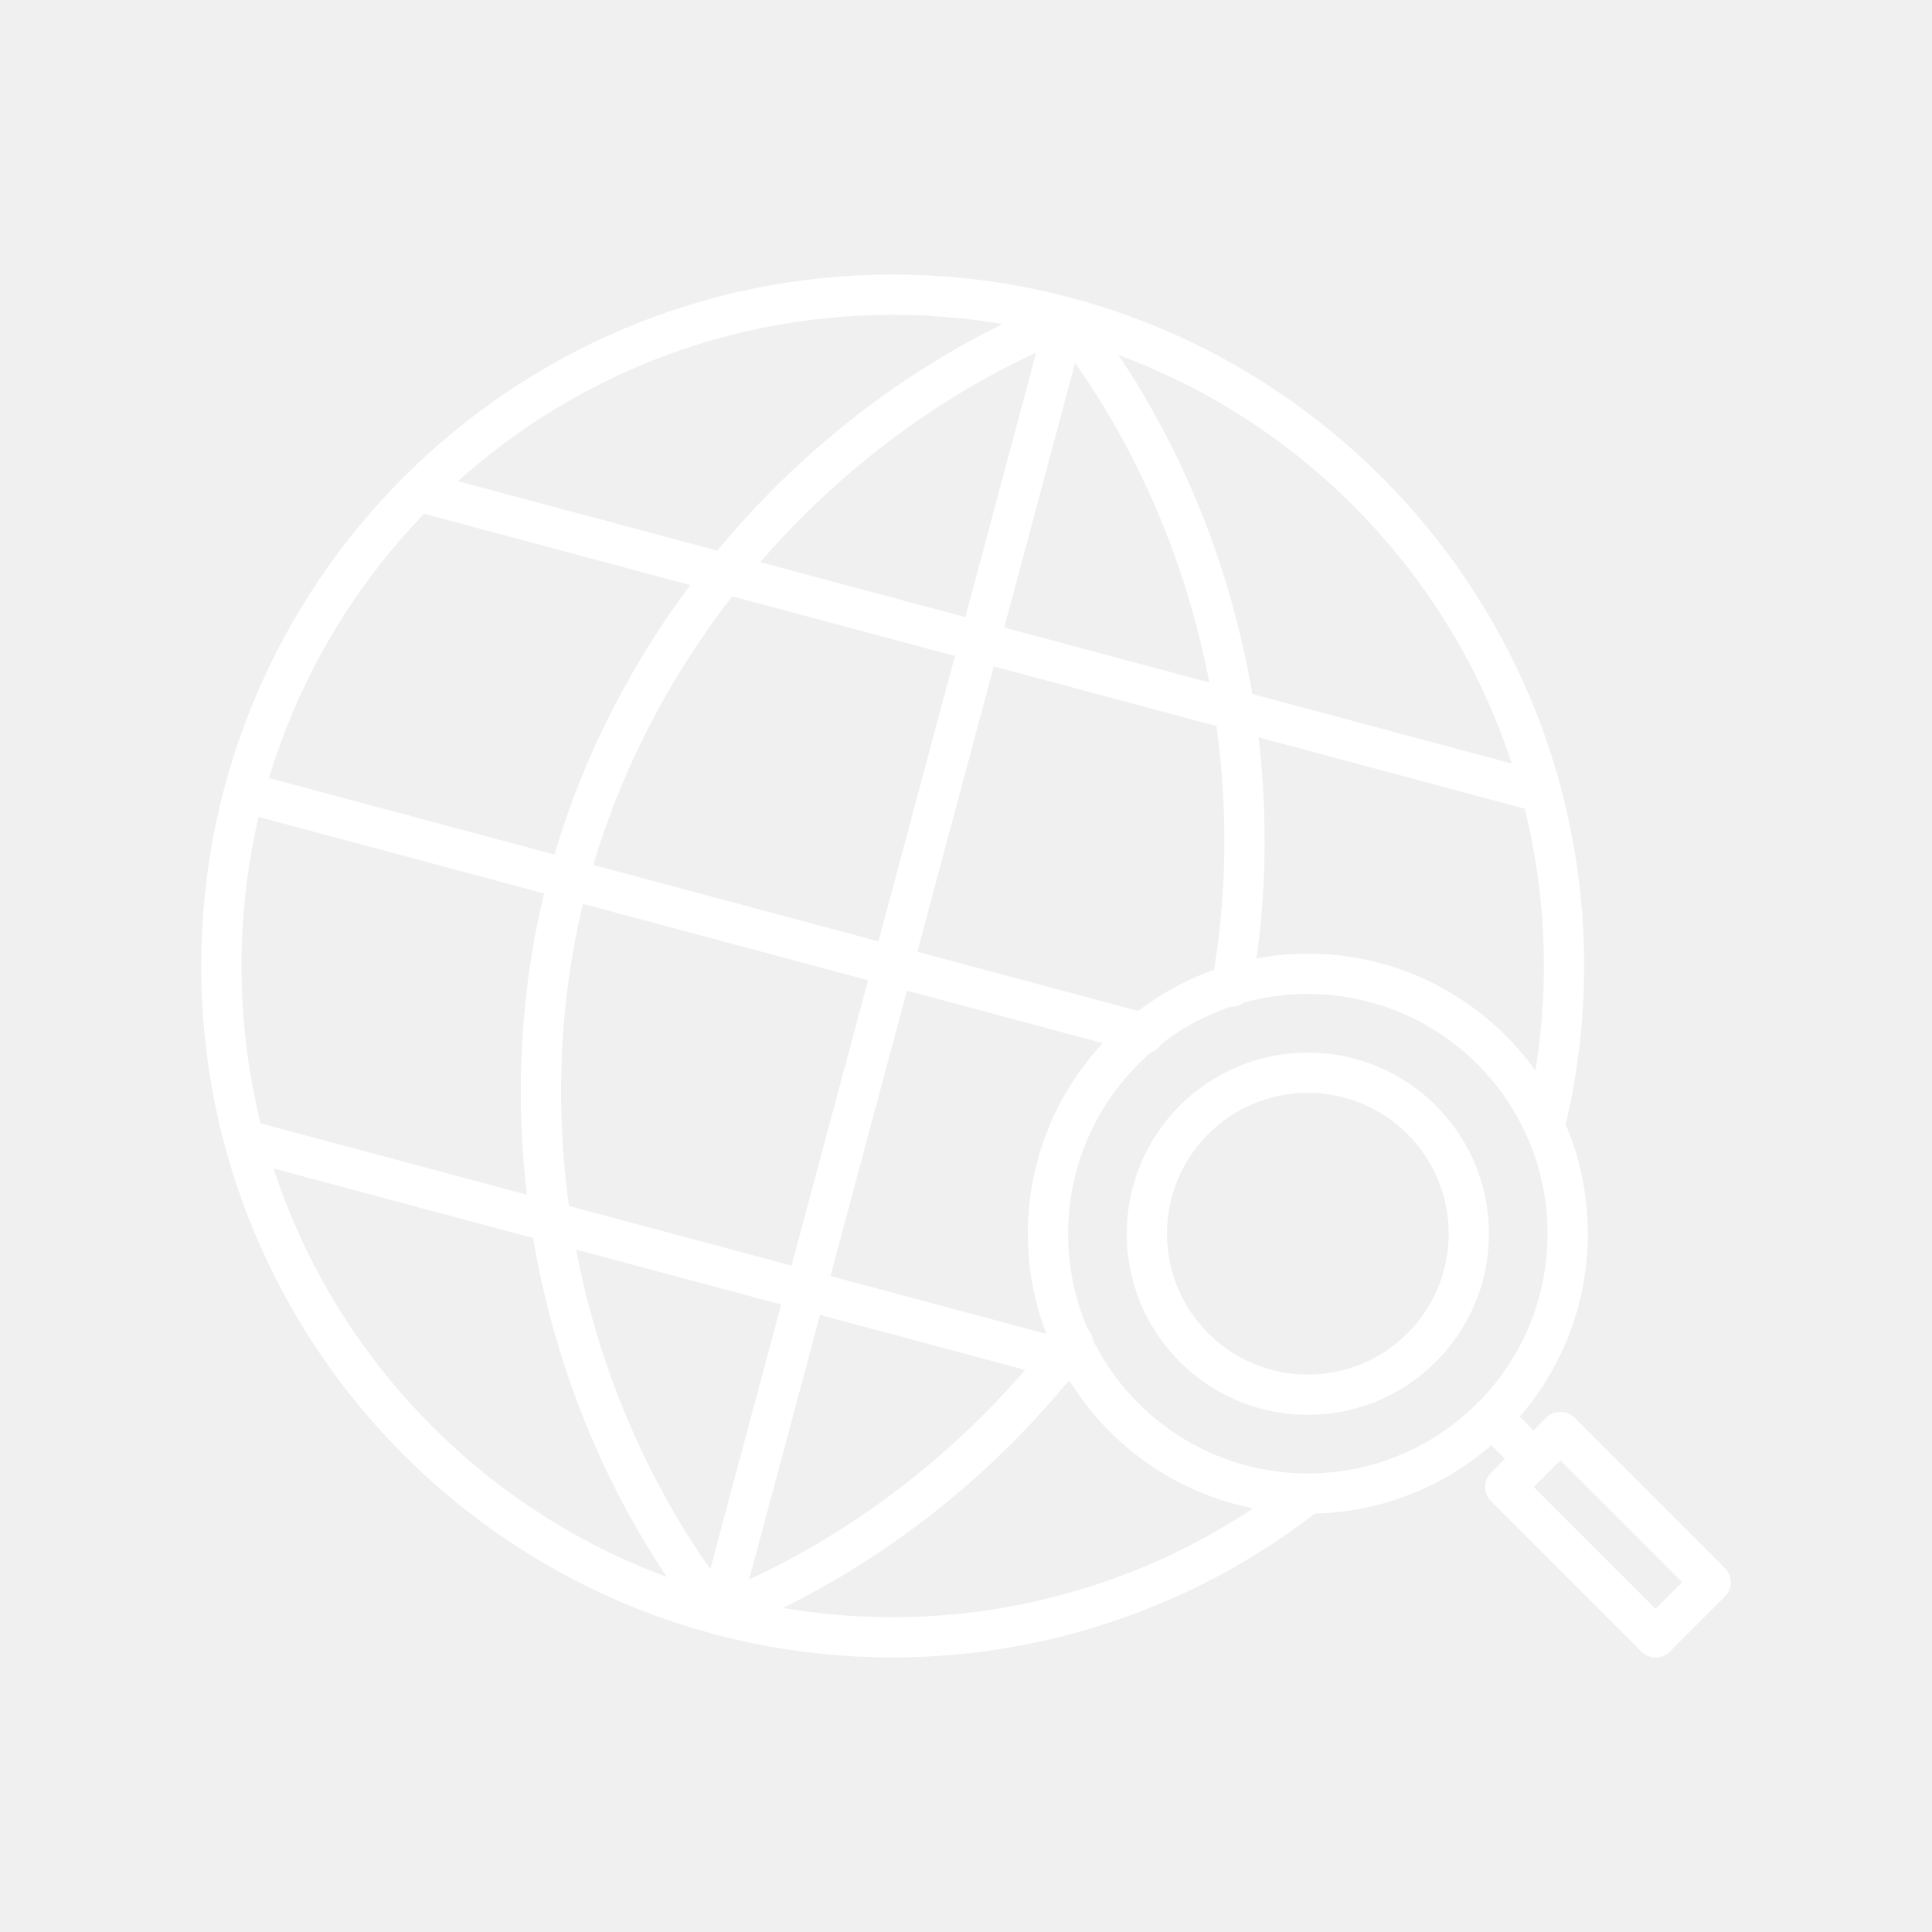
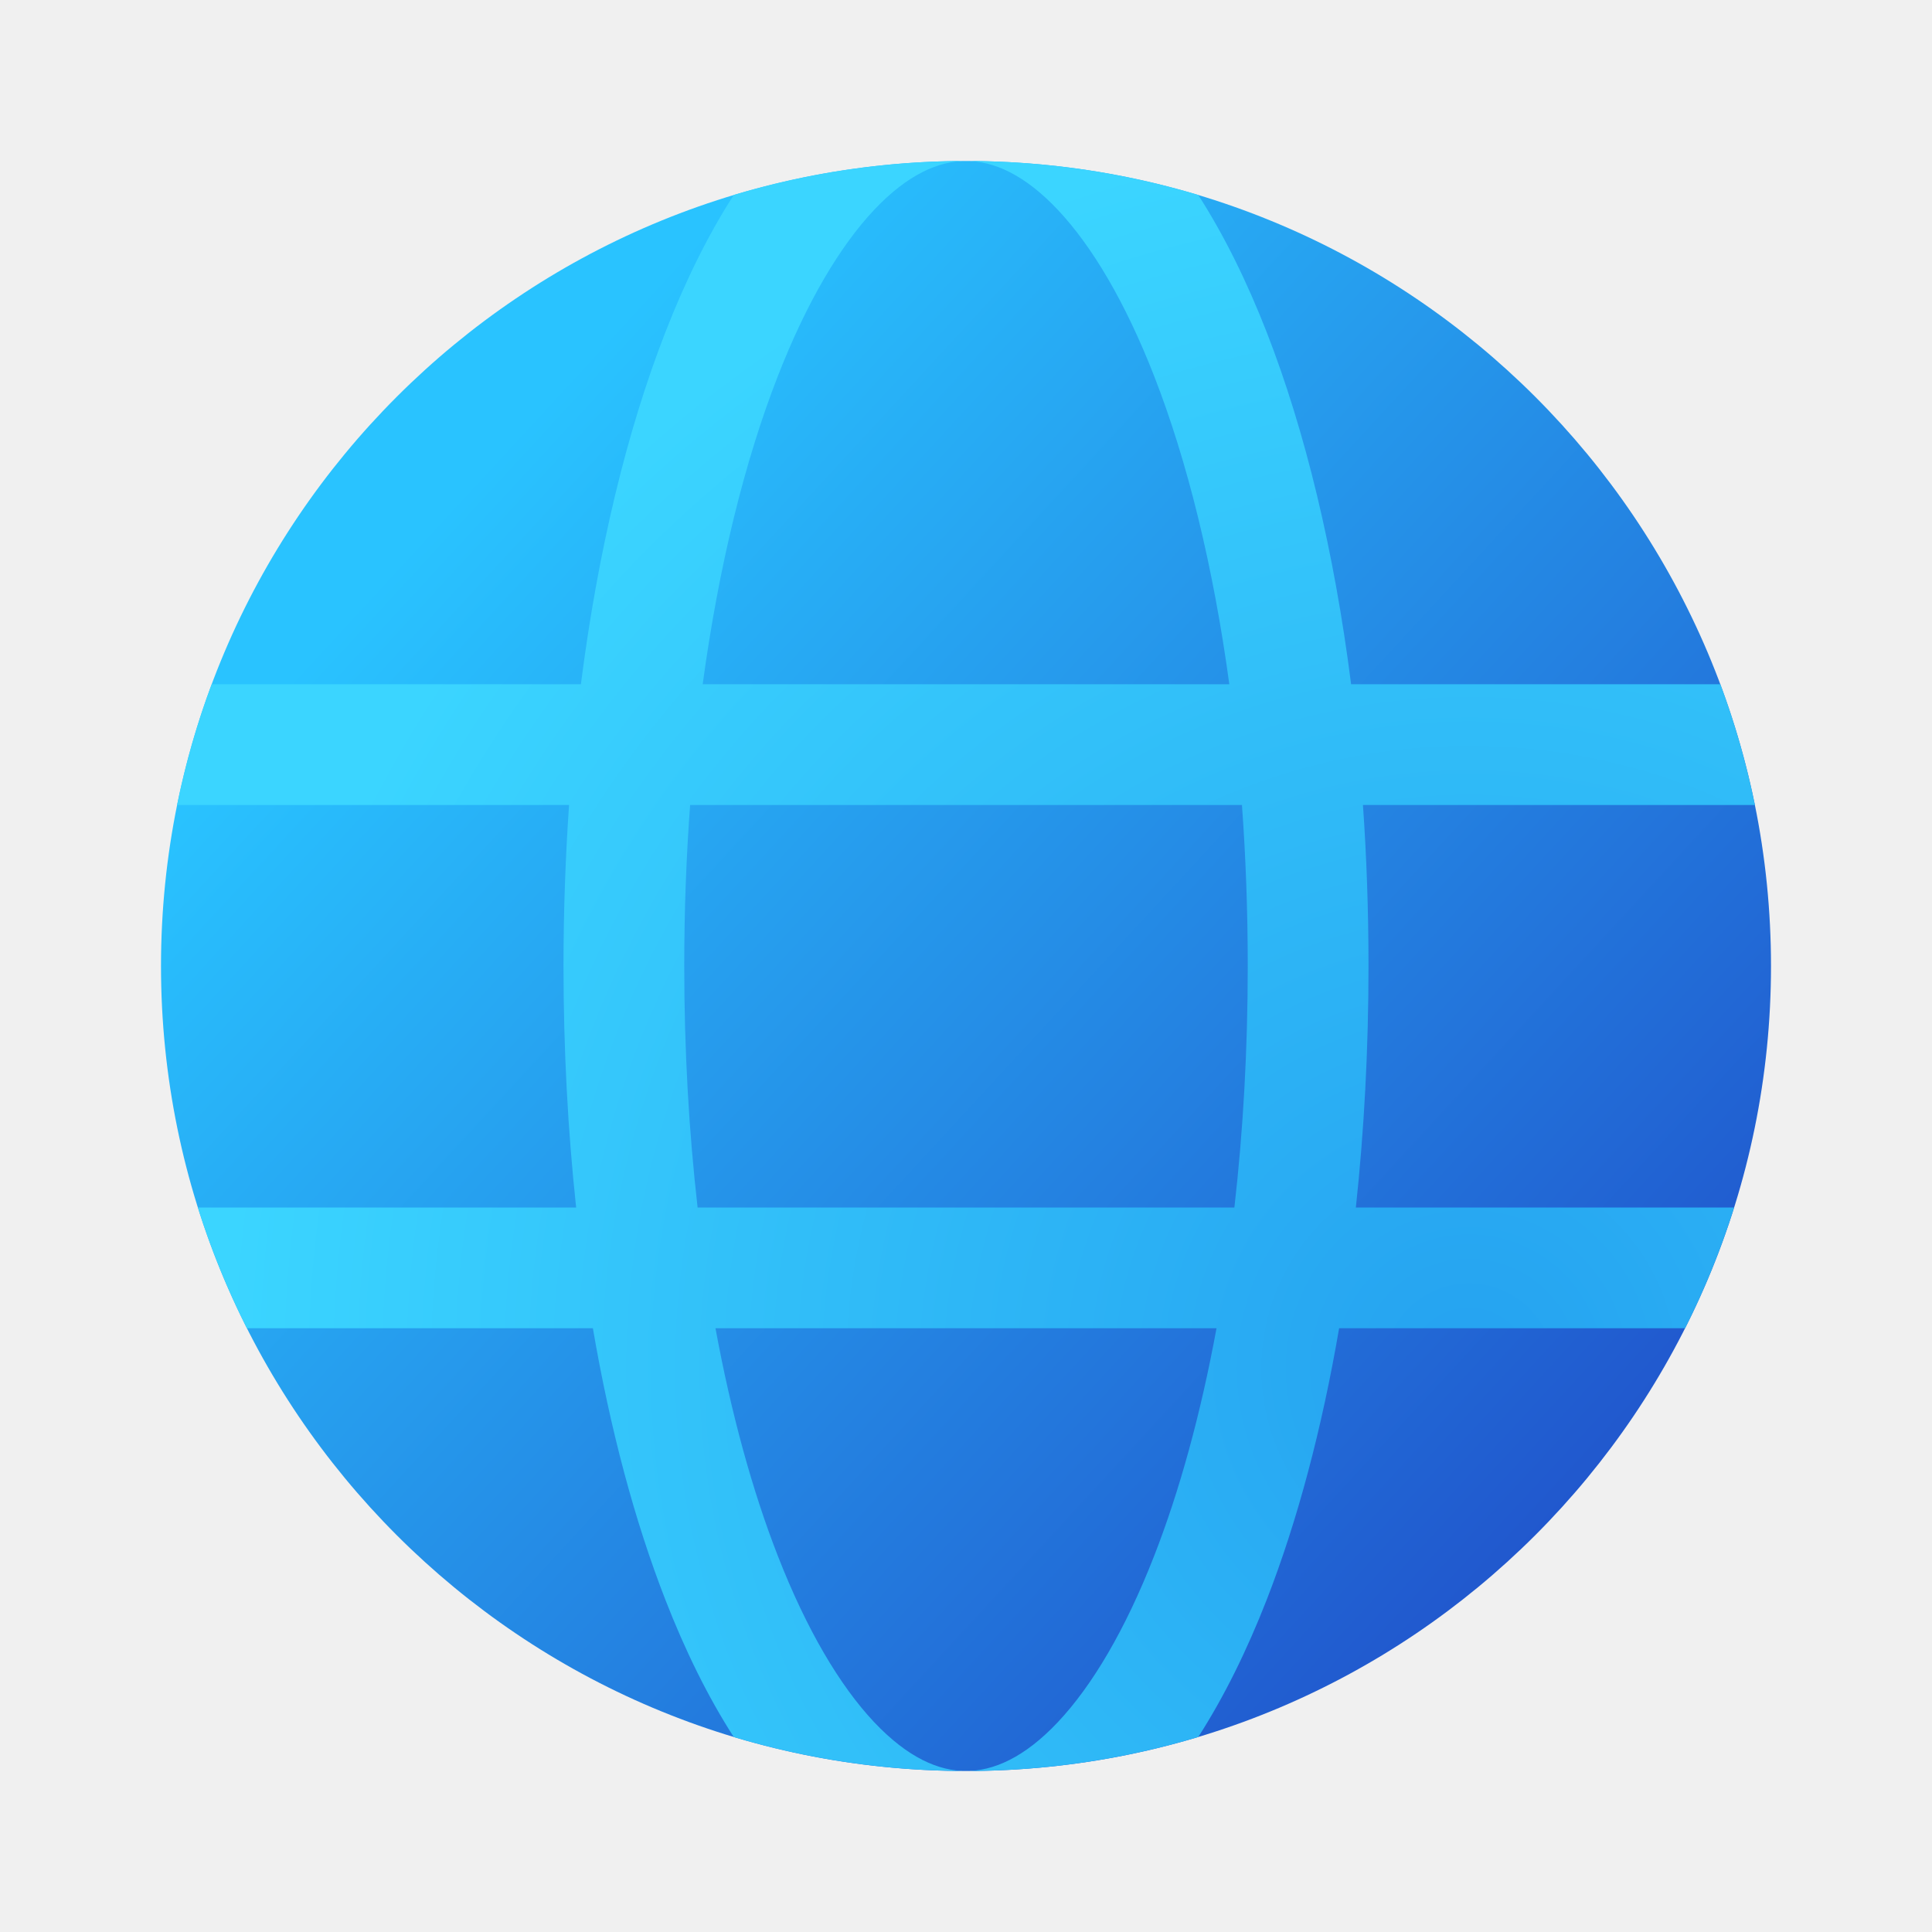
- <svg xmlns="http://www.w3.org/2000/svg" width="48" height="48" viewBox="0 0 48 48">
-   <path fill="none" stroke="white" stroke-linecap="round" stroke-linejoin="round" d="M32.485 37.113a16.68 16.68 0 0 1-10.307 3.566c-9.212 0-16.679-7.467-16.679-16.68h0c0-9.21 7.467-16.678 16.68-16.678v0c9.21 0 16.678 7.467 16.678 16.679h0a16.7 16.7 0 0 1-.48 3.974M26.495 7.89l-8.633 32.22M6.068 19.683l22.36 5.992M10.385 12.206l27.904 7.477M6.068 28.318l20.851 5.587" stroke-width="1" />
-   <path fill="none" stroke="white" stroke-linecap="round" stroke-linejoin="round" d="M26.66 33.363c-2.274 2.972-5.324 5.354-8.798 6.748c-3.979-5.07-5.406-12.044-3.738-18.27c1.668-6.224 6.391-11.551 12.372-13.951c3.63 4.626 5.137 10.839 4.105 16.62" stroke-width="1" />
-   <circle cx="32.493" cy="30.651" r="6.456" fill="none" stroke="white" stroke-linecap="round" stroke-linejoin="round" stroke-width="1" />
-   <circle cx="32.493" cy="30.651" r="4" fill="none" stroke="white" stroke-linecap="round" stroke-linejoin="round" stroke-width="1" />
-   <path fill="none" stroke="white" stroke-linecap="round" stroke-linejoin="round" d="m37.398 36.944l3.735 3.735l1.368-1.368l-3.735-3.735zm.699-.7l-1.034-1.033" stroke-width="1" />
+ <svg xmlns="http://www.w3.org/2000/svg" width="24" height="24" viewBox="0 0 24 24" fill="none">
+   <path d="M12 22C17.523 22 22 17.523 22 12C22 6.477 17.523 2 12 2C6.477 2 2 6.477 2 12C2 17.523 6.477 22 12 22Z" fill="url(#paint0_linear_71274_9659)" />
+   <path fill-rule="evenodd" clip-rule="evenodd" d="M9.115 2.422C8.794 2.921 8.511 3.496 8.266 4.126C7.786 5.356 7.427 6.849 7.216 8.5H2.63C2.449 8.983 2.305 9.484 2.2 10H7.069C7.024 10.65 7 11.319 7 12C7 13.035 7.054 14.042 7.157 15H2.458C2.621 15.52 2.826 16.021 3.067 16.5H7.365C7.58 17.755 7.885 18.897 8.266 19.874C8.511 20.504 8.794 21.079 9.115 21.578C10.029 21.852 10.997 22 12 22C13.003 22 13.972 21.852 14.885 21.578C15.206 21.079 15.489 20.504 15.735 19.874C16.116 18.897 16.42 17.755 16.635 16.5H20.933C21.175 16.021 21.379 15.52 21.542 15H16.843C16.946 14.042 17 13.035 17 12C17 11.319 16.977 10.65 16.931 10H21.8C21.695 9.484 21.551 8.983 21.371 8.5H16.784C16.574 6.849 16.215 5.356 15.735 4.126C15.489 3.496 15.206 2.921 14.885 2.422C13.972 2.148 13.003 2 12 2C10.997 2 10.029 2.148 9.115 2.422ZM8.729 8.5C8.929 7.031 9.251 5.726 9.663 4.671C10.022 3.751 10.434 3.059 10.857 2.609C11.278 2.163 11.662 2 12 2C12.338 2 12.723 2.163 13.143 2.609C13.566 3.059 13.978 3.751 14.337 4.671C14.749 5.726 15.071 7.031 15.271 8.5H8.729ZM12 22C12.338 22 12.723 21.837 13.143 21.391C13.566 20.941 13.978 20.249 14.337 19.329C14.653 18.52 14.916 17.564 15.112 16.5H8.888C9.084 17.564 9.347 18.52 9.663 19.329C10.022 20.249 10.434 20.941 10.857 21.391C11.278 21.837 11.662 22 12 22ZM8.5 12C8.5 13.048 8.558 14.055 8.666 15H15.334C15.442 14.055 15.5 13.048 15.5 12C15.5 11.314 15.475 10.645 15.428 10H8.573C8.525 10.645 8.5 11.314 8.5 12Z" fill="url(#paint1_radial_71274_9659)" />
+   <defs>
+     <linearGradient id="paint0_linear_71274_9659" x1="6.444" y1="5.333" x2="20.889" y2="18.667" gradientUnits="userSpaceOnUse">
+       <stop stop-color="#29C3FF" />
+       <stop offset="1" stop-color="#2052CB" />
+     </linearGradient>
+     <radialGradient id="paint1_radial_71274_9659" cx="0" cy="0" r="1" gradientUnits="userSpaceOnUse" gradientTransform="translate(18.3245 17.003) rotate(-135.338) scale(16.0089 16.0078)">
+       <stop stop-color="#25A2F0" />
+       <stop offset="0.974" stop-color="#3BD5FF" />
+     </radialGradient>
+   </defs>
</svg>
